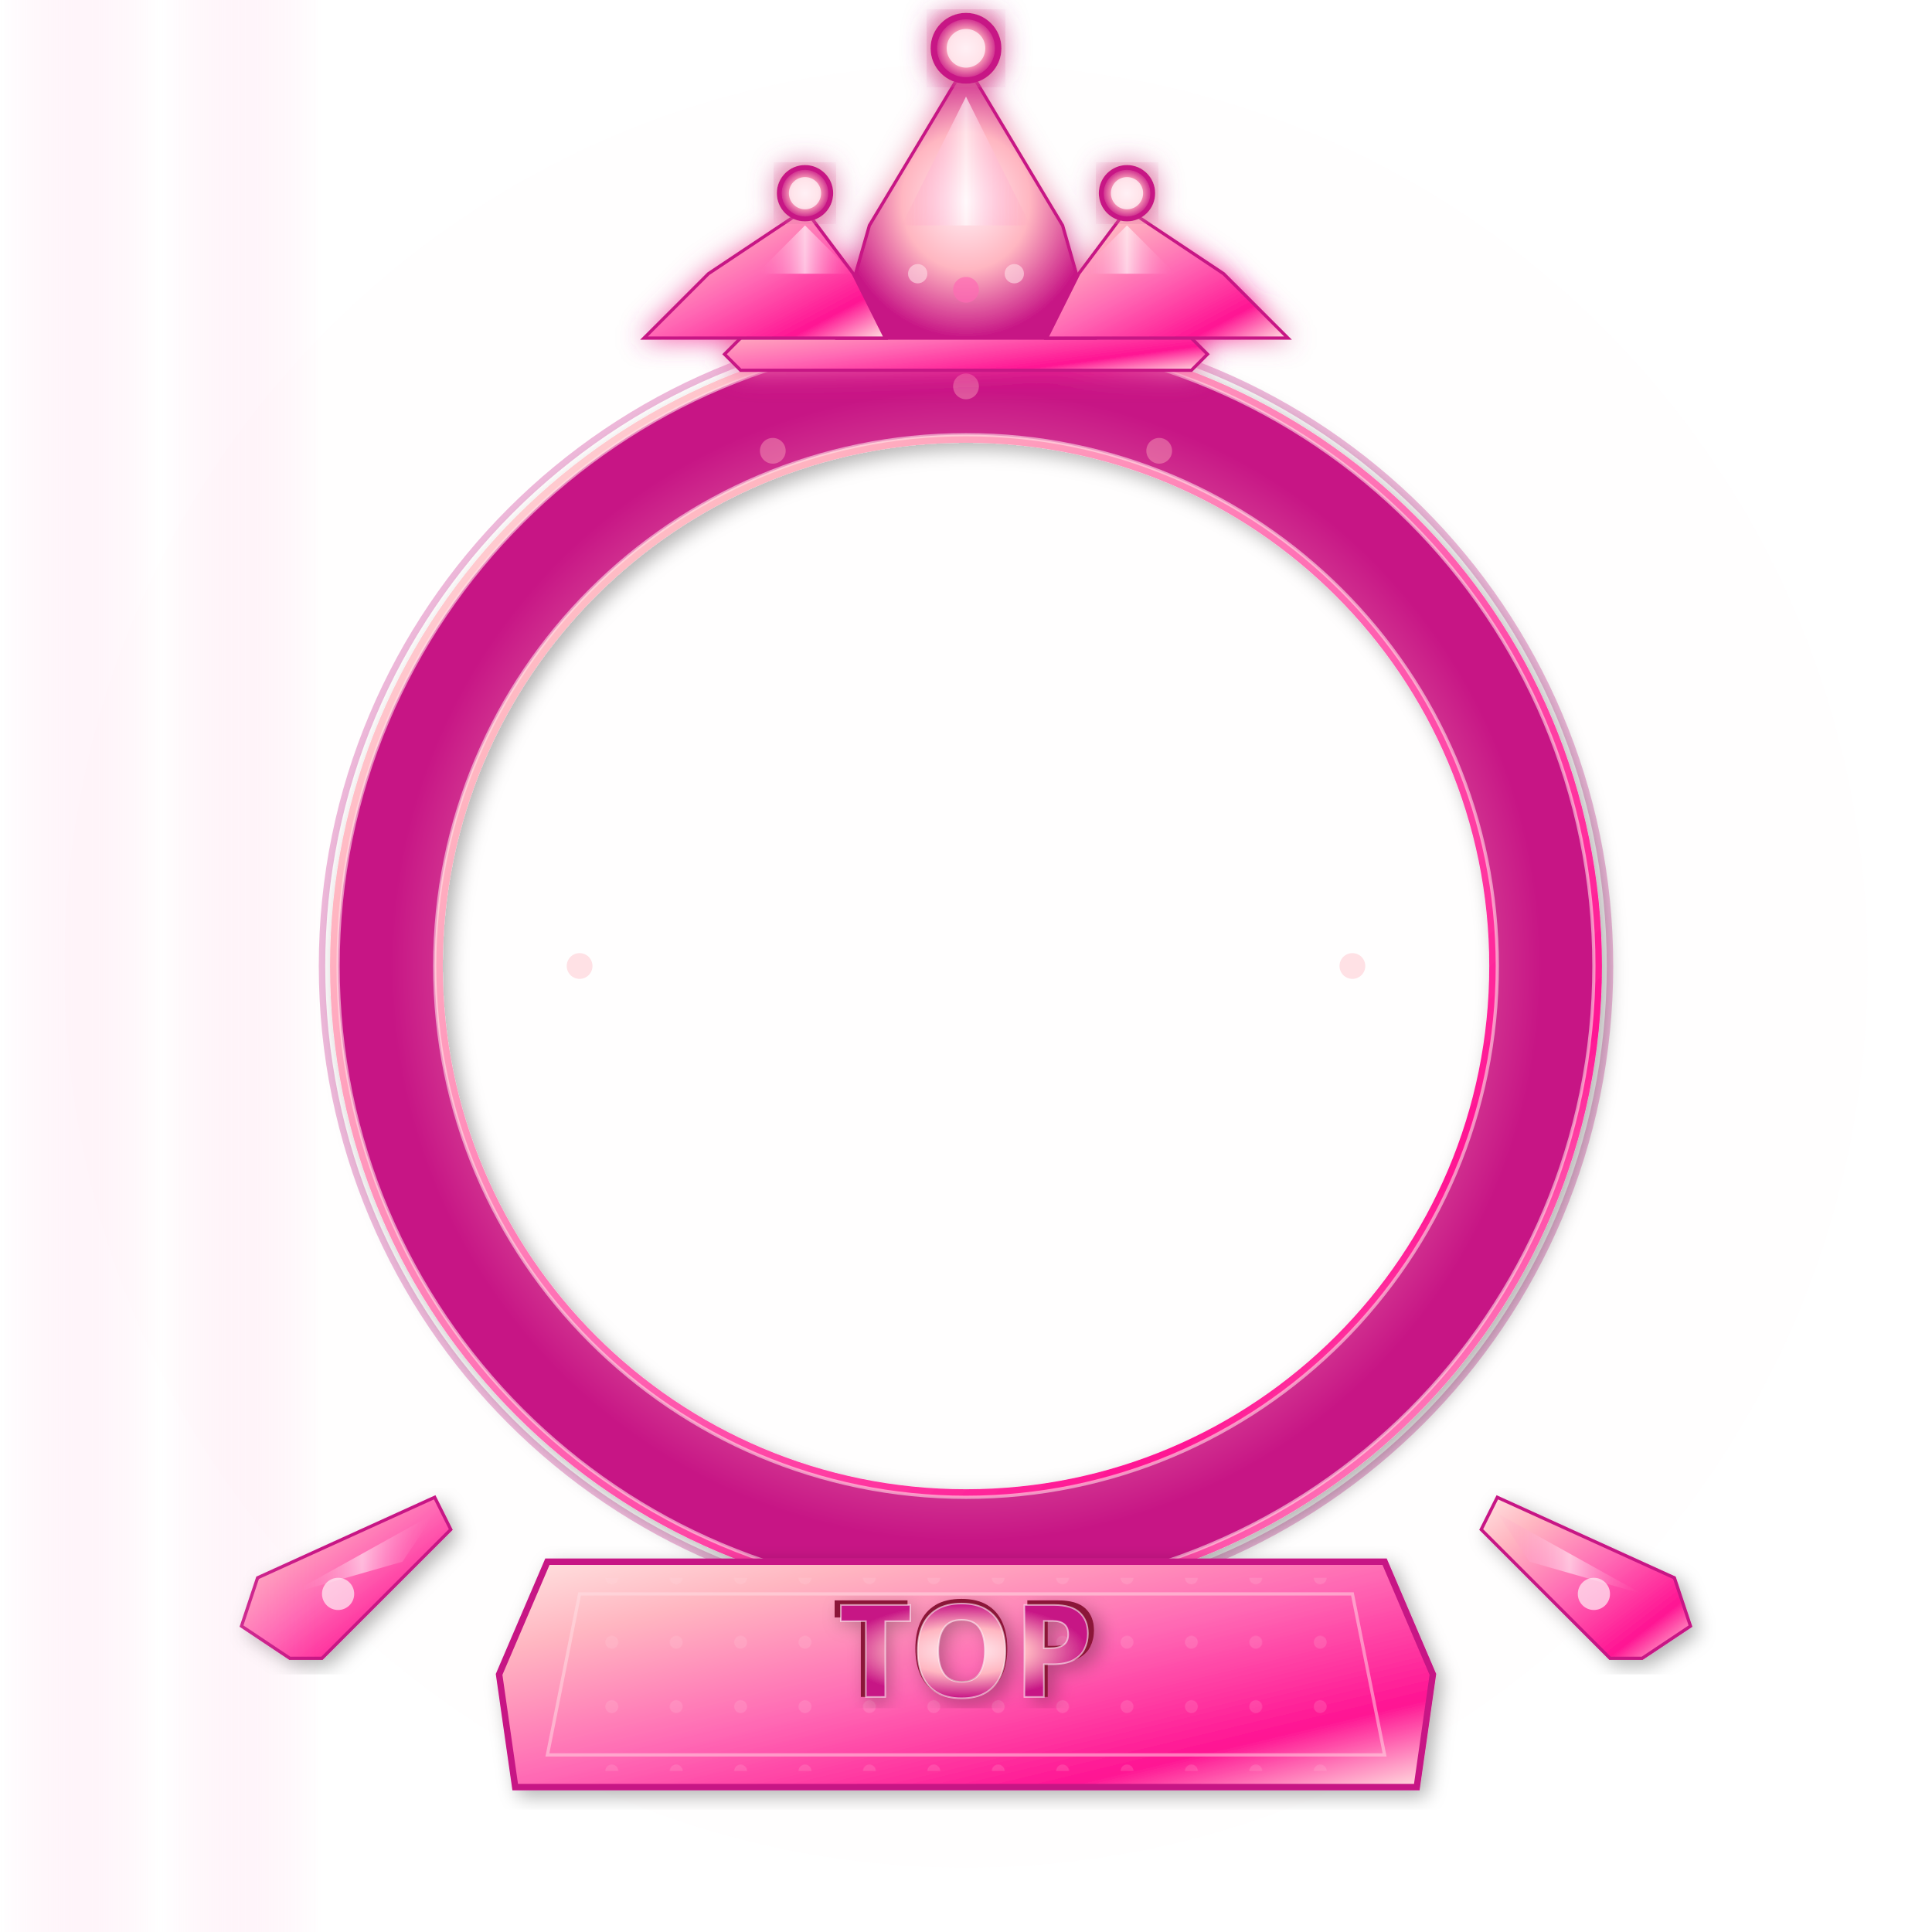
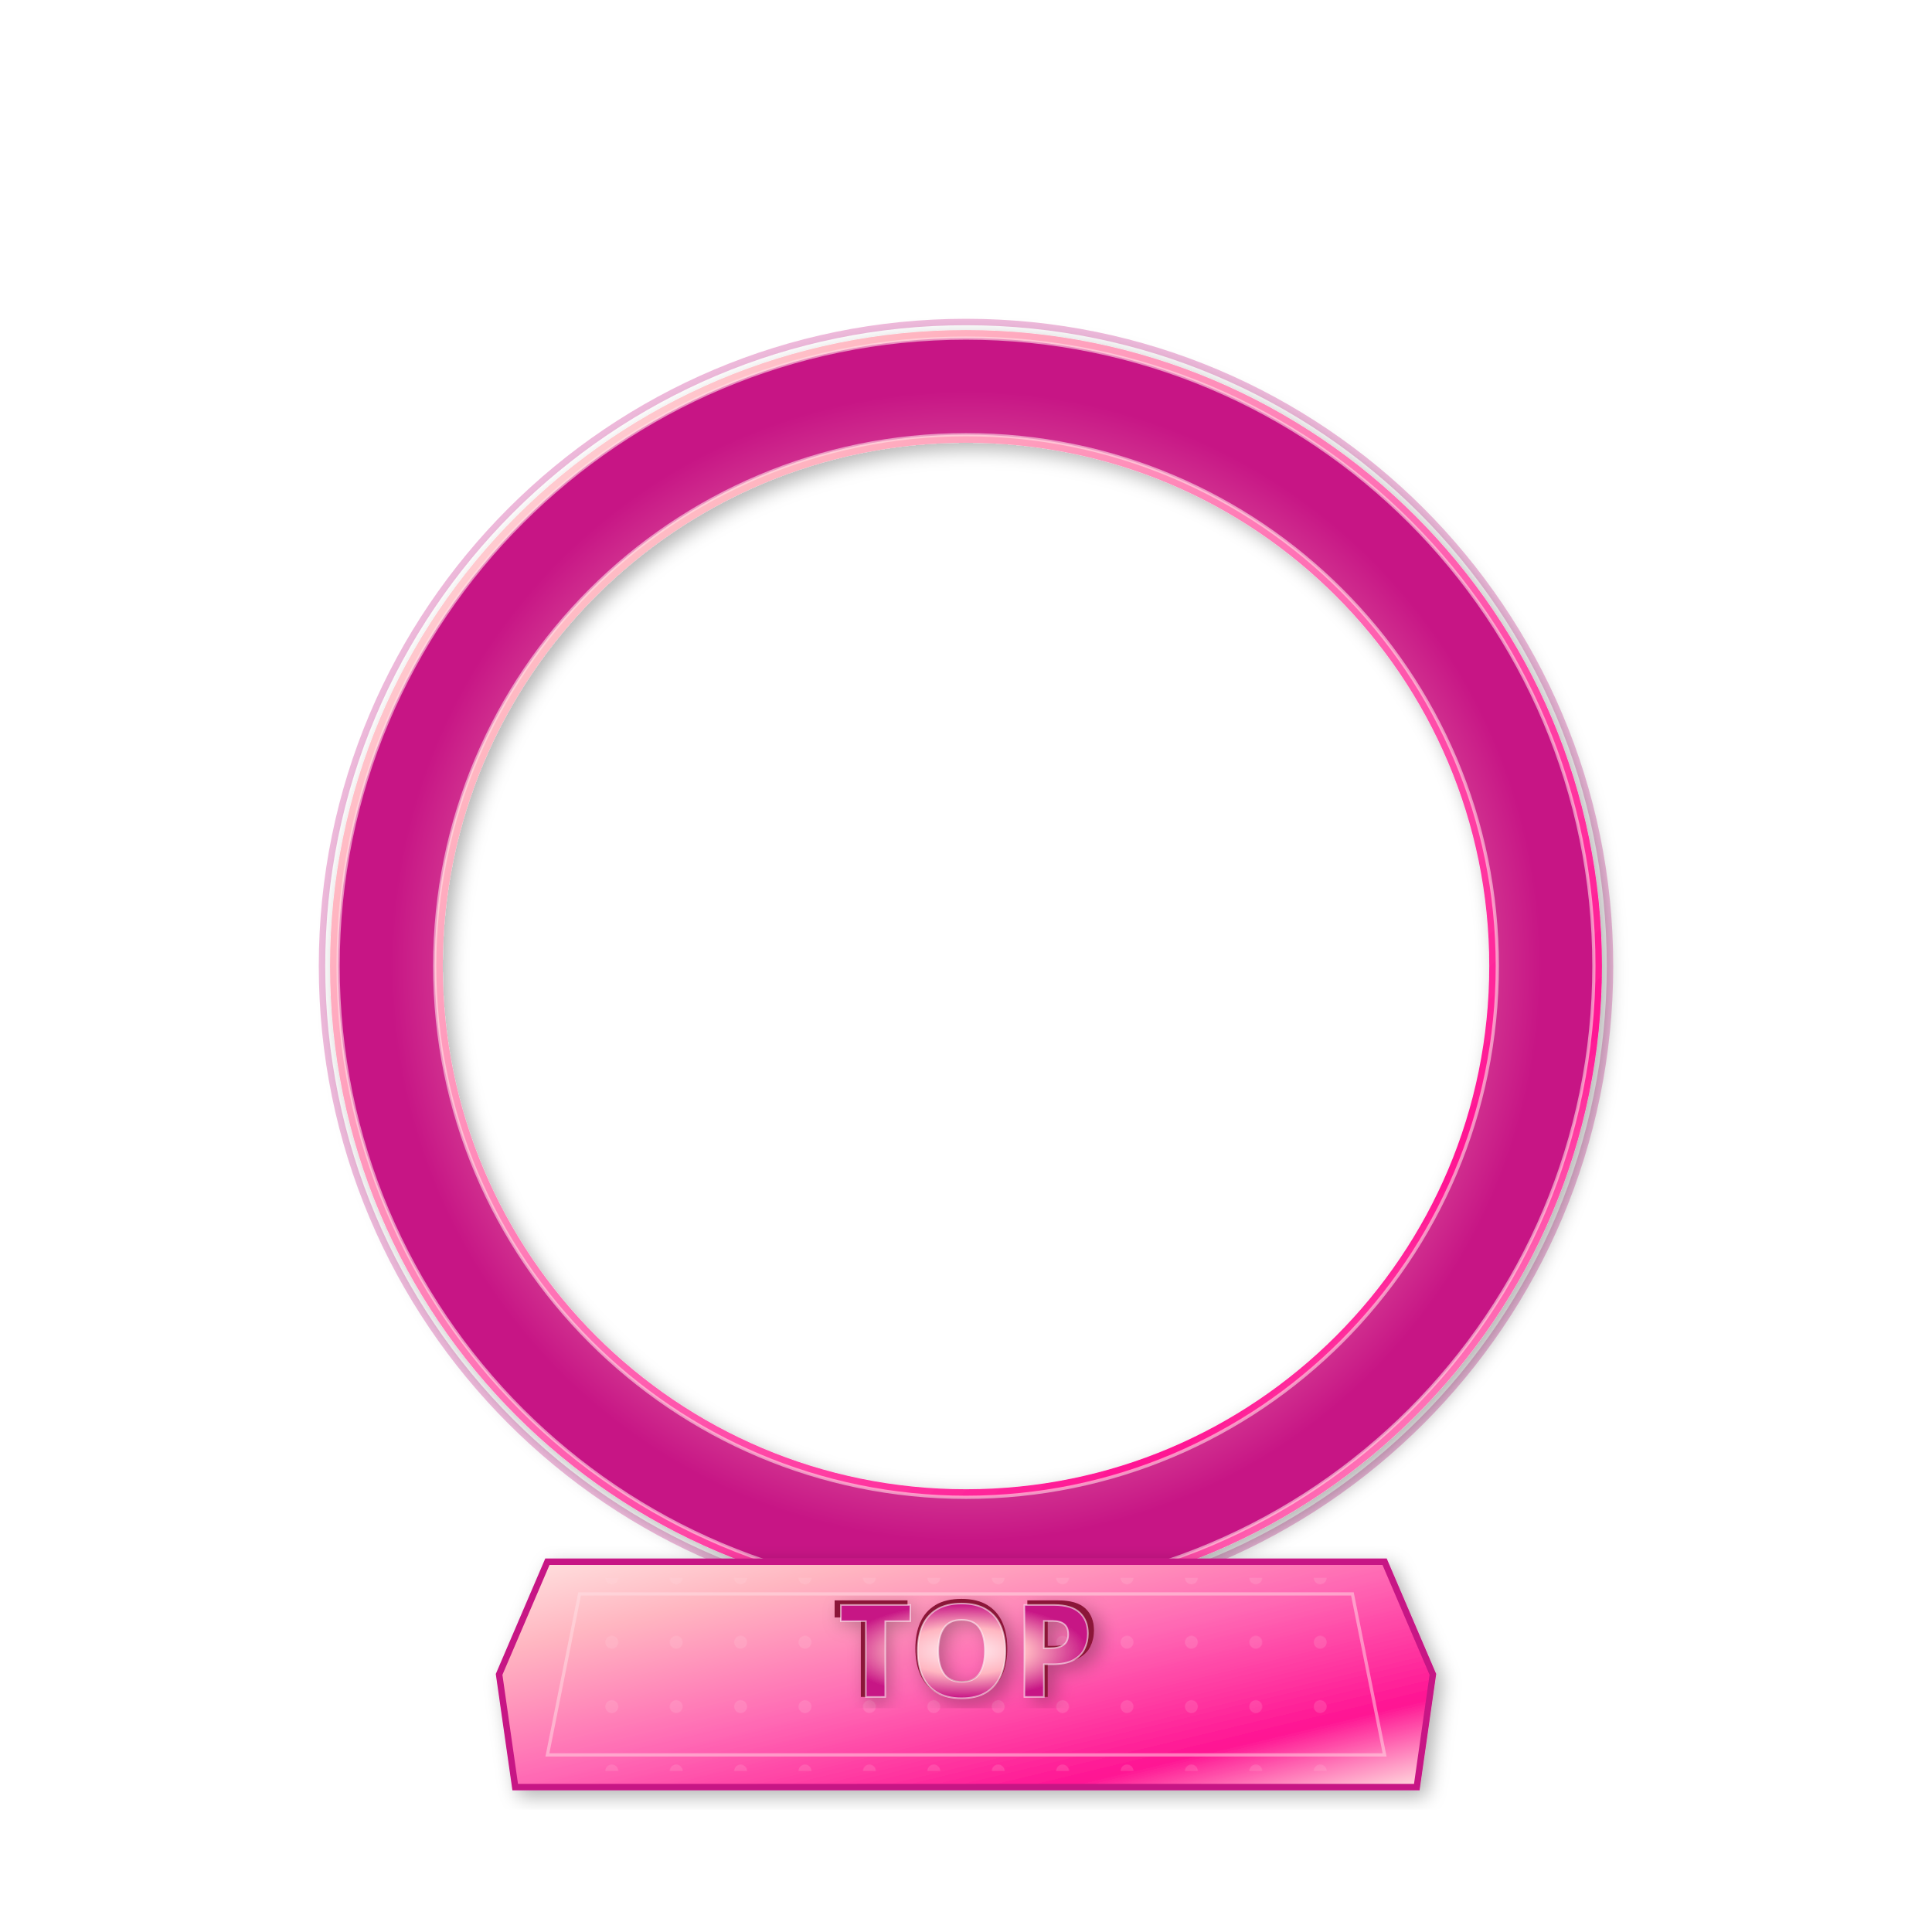
<svg xmlns="http://www.w3.org/2000/svg" width="600" height="600" viewBox="0 0 600 600">
  <defs>
    <linearGradient id="rosegoldGradient1" x1="0" y1="0" x2="1" y2="1">
      <stop offset="0%" stop-color="#ffe4e1" />
      <stop offset="20%" stop-color="#ffb6c1" />
      <stop offset="50%" stop-color="#ff69b4" />
      <stop offset="80%" stop-color="#ff1493" />
      <stop offset="100%" stop-color="#ffe4e1" />
    </linearGradient>
    <radialGradient id="rosegoldRadial" cx="50%" cy="50%" r="50%">
      <stop offset="0%" stop-color="#fff0f5" />
      <stop offset="50%" stop-color="#ffb6c1" />
      <stop offset="100%" stop-color="#c71585" />
    </radialGradient>
    <linearGradient id="rosegoldShine" x1="0" y1="0" x2="1" y2="0">
      <stop offset="0%" stop-color="#ff69b4" stop-opacity="0" />
      <stop offset="50%" stop-color="#ffffff" stop-opacity="0.9" />
      <stop offset="100%" stop-color="#ff69b4" stop-opacity="0" />
    </linearGradient>
    <filter id="glow">
      <feGaussianBlur stdDeviation="4" result="coloredBlur" />
      <feMerge>
        <feMergeNode in="coloredBlur" />
        <feMergeNode in="SourceGraphic" />
      </feMerge>
    </filter>
    <filter id="shadow">
      <feDropShadow dx="2" dy="2" stdDeviation="3" flood-opacity="0.3" />
    </filter>
    <pattern id="ornament" x="0" y="0" width="20" height="20" patternUnits="userSpaceOnUse">
      <circle cx="10" cy="10" r="2" fill="#ffe0e6" opacity="0.5" />
    </pattern>
  </defs>
-   <circle cx="300" cy="300" r="280" fill="#fff0f5" opacity="0.1" />
  <circle cx="300" cy="300" r="200" fill="none" stroke="#c71585" stroke-width="2" opacity="0.3" />
  <circle cx="300" cy="300" r="180" fill="none" stroke="url(#rosegoldGradient1)" stroke-width="35" filter="url(#shadow)" />
  <circle cx="300" cy="300" r="180" fill="none" stroke="url(#rosegoldRadial)" stroke-width="30" />
  <circle cx="300" cy="300" r="195" fill="none" stroke="#ffe0e6" stroke-width="1" opacity="0.6" />
  <circle cx="300" cy="300" r="165" fill="none" stroke="#ffe0e6" stroke-width="1" opacity="0.6" />
-   <g opacity="0.4">
-     <circle cx="300" cy="120" r="4" fill="#ffb6c1" />
-     <circle cx="240" cy="140" r="4" fill="#ffb6c1" />
-     <circle cx="360" cy="140" r="4" fill="#ffb6c1" />
-     <circle cx="180" cy="300" r="4" fill="#ffb6c1" />
-     <circle cx="420" cy="300" r="4" fill="#ffb6c1" />
-   </g>
-   <g filter="url(#glow)">
-     <path d="M240,95 L360,95 L375,110 L370,115 L230,115 L225,110 Z" fill="url(#rosegoldGradient1)" stroke="#c71585" stroke-width="1" />
-     <rect x="240" y="100" width="120" height="5" fill="url(#ornament)" />
-     <path d="M300,20 L270,70 L260,105 L340,105 L330,70 Z" fill="url(#rosegoldRadial)" stroke="#c71585" stroke-width="1" />
-     <path d="M300,30 L280,70 L320,70 Z" fill="url(#rosegoldShine)" opacity="0.7" />
-     <path d="M250,65 L220,85 L200,105 L275,105 L265,85 Z" fill="url(#rosegoldGradient1)" stroke="#c71585" stroke-width="1" />
-     <path d="M250,70 L235,85 L265,85 Z" fill="url(#rosegoldShine)" opacity="0.7" />
-     <path d="M350,65 L380,85 L400,105 L325,105 L335,85 Z" fill="url(#rosegoldGradient1)" stroke="#c71585" stroke-width="1" />
-     <path d="M350,70 L365,85 L335,85 Z" fill="url(#rosegoldShine)" opacity="0.7" />
-     <circle cx="300" cy="15" r="10" fill="url(#rosegoldRadial)" stroke="#c71585" stroke-width="2" filter="url(#glow)" />
-     <circle cx="300" cy="15" r="6" fill="#fff0f5" opacity="0.8" />
-     <circle cx="250" cy="60" r="8" fill="url(#rosegoldRadial)" stroke="#c71585" stroke-width="1.5" filter="url(#glow)" />
-     <circle cx="250" cy="60" r="5" fill="#fff0f5" opacity="0.8" />
-     <circle cx="350" cy="60" r="8" fill="url(#rosegoldRadial)" stroke="#c71585" stroke-width="1.5" filter="url(#glow)" />
-     <circle cx="350" cy="60" r="5" fill="#fff0f5" opacity="0.8" />
-     <circle cx="285" cy="85" r="3" fill="#ffe0e6" opacity="0.6" />
-     <circle cx="315" cy="85" r="3" fill="#ffe0e6" opacity="0.6" />
-     <circle cx="300" cy="90" r="4" fill="#ff69b4" opacity="0.7" />
-   </g>
-   <g filter="url(#shadow)">
-     <path d="M135,465 L80,490 L75,505 L90,515 L100,515 L110,505 L140,475 Z" fill="url(#rosegoldGradient1)" stroke="#c71585" stroke-width="1" />
-     <path d="M135,470 L90,495 L125,485 Z" fill="url(#rosegoldShine)" opacity="0.6" />
-     <circle cx="105" cy="495" r="5" fill="#fff0f5" opacity="0.7" />
-     <path d="M465,465 L520,490 L525,505 L510,515 L500,515 L490,505 L460,475 Z" fill="url(#rosegoldGradient1)" stroke="#c71585" stroke-width="1" />
-     <path d="M465,470 L510,495 L475,485 Z" fill="url(#rosegoldShine)" opacity="0.6" />
-     <circle cx="495" cy="495" r="5" fill="#fff0f5" opacity="0.7" />
-   </g>
  <g filter="url(#shadow)">
    <path d="M170,485 L430,485 L445,520 L440,555 L160,555 L155,520 Z" fill="url(#rosegoldGradient1)" stroke="#c71585" stroke-width="2" />
    <rect x="175" y="490" width="250" height="60" fill="url(#ornament)" opacity="0.3" />
    <path d="M180,495 L420,495 L430,545 L170,545 Z" fill="none" stroke="#ffe0e6" stroke-width="1" opacity="0.5" />
    <text x="300" y="527" text-anchor="middle" fill="#8b1538" font-size="42" font-family="Arial Black" font-weight="bold" filter="url(#shadow)">TOP</text>
    <text x="300" y="527" text-anchor="middle" fill="url(#rosegoldRadial)" font-size="40" font-family="Arial Black" font-weight="bold">TOP</text>
    <text x="300" y="527" text-anchor="middle" fill="none" stroke="#fff0f5" stroke-width="0.5" font-size="40" font-family="Arial Black" font-weight="bold" opacity="0.6">TOP</text>
  </g>
-   <rect x="0" y="0" width="100" height="600" fill="url(#rosegoldShine)" opacity="0.3">
-     <animateTransform attributeName="transform" type="translate" from="-100 0" to="700 0" dur="3s" repeatCount="indefinite" />
-   </rect>
</svg>
